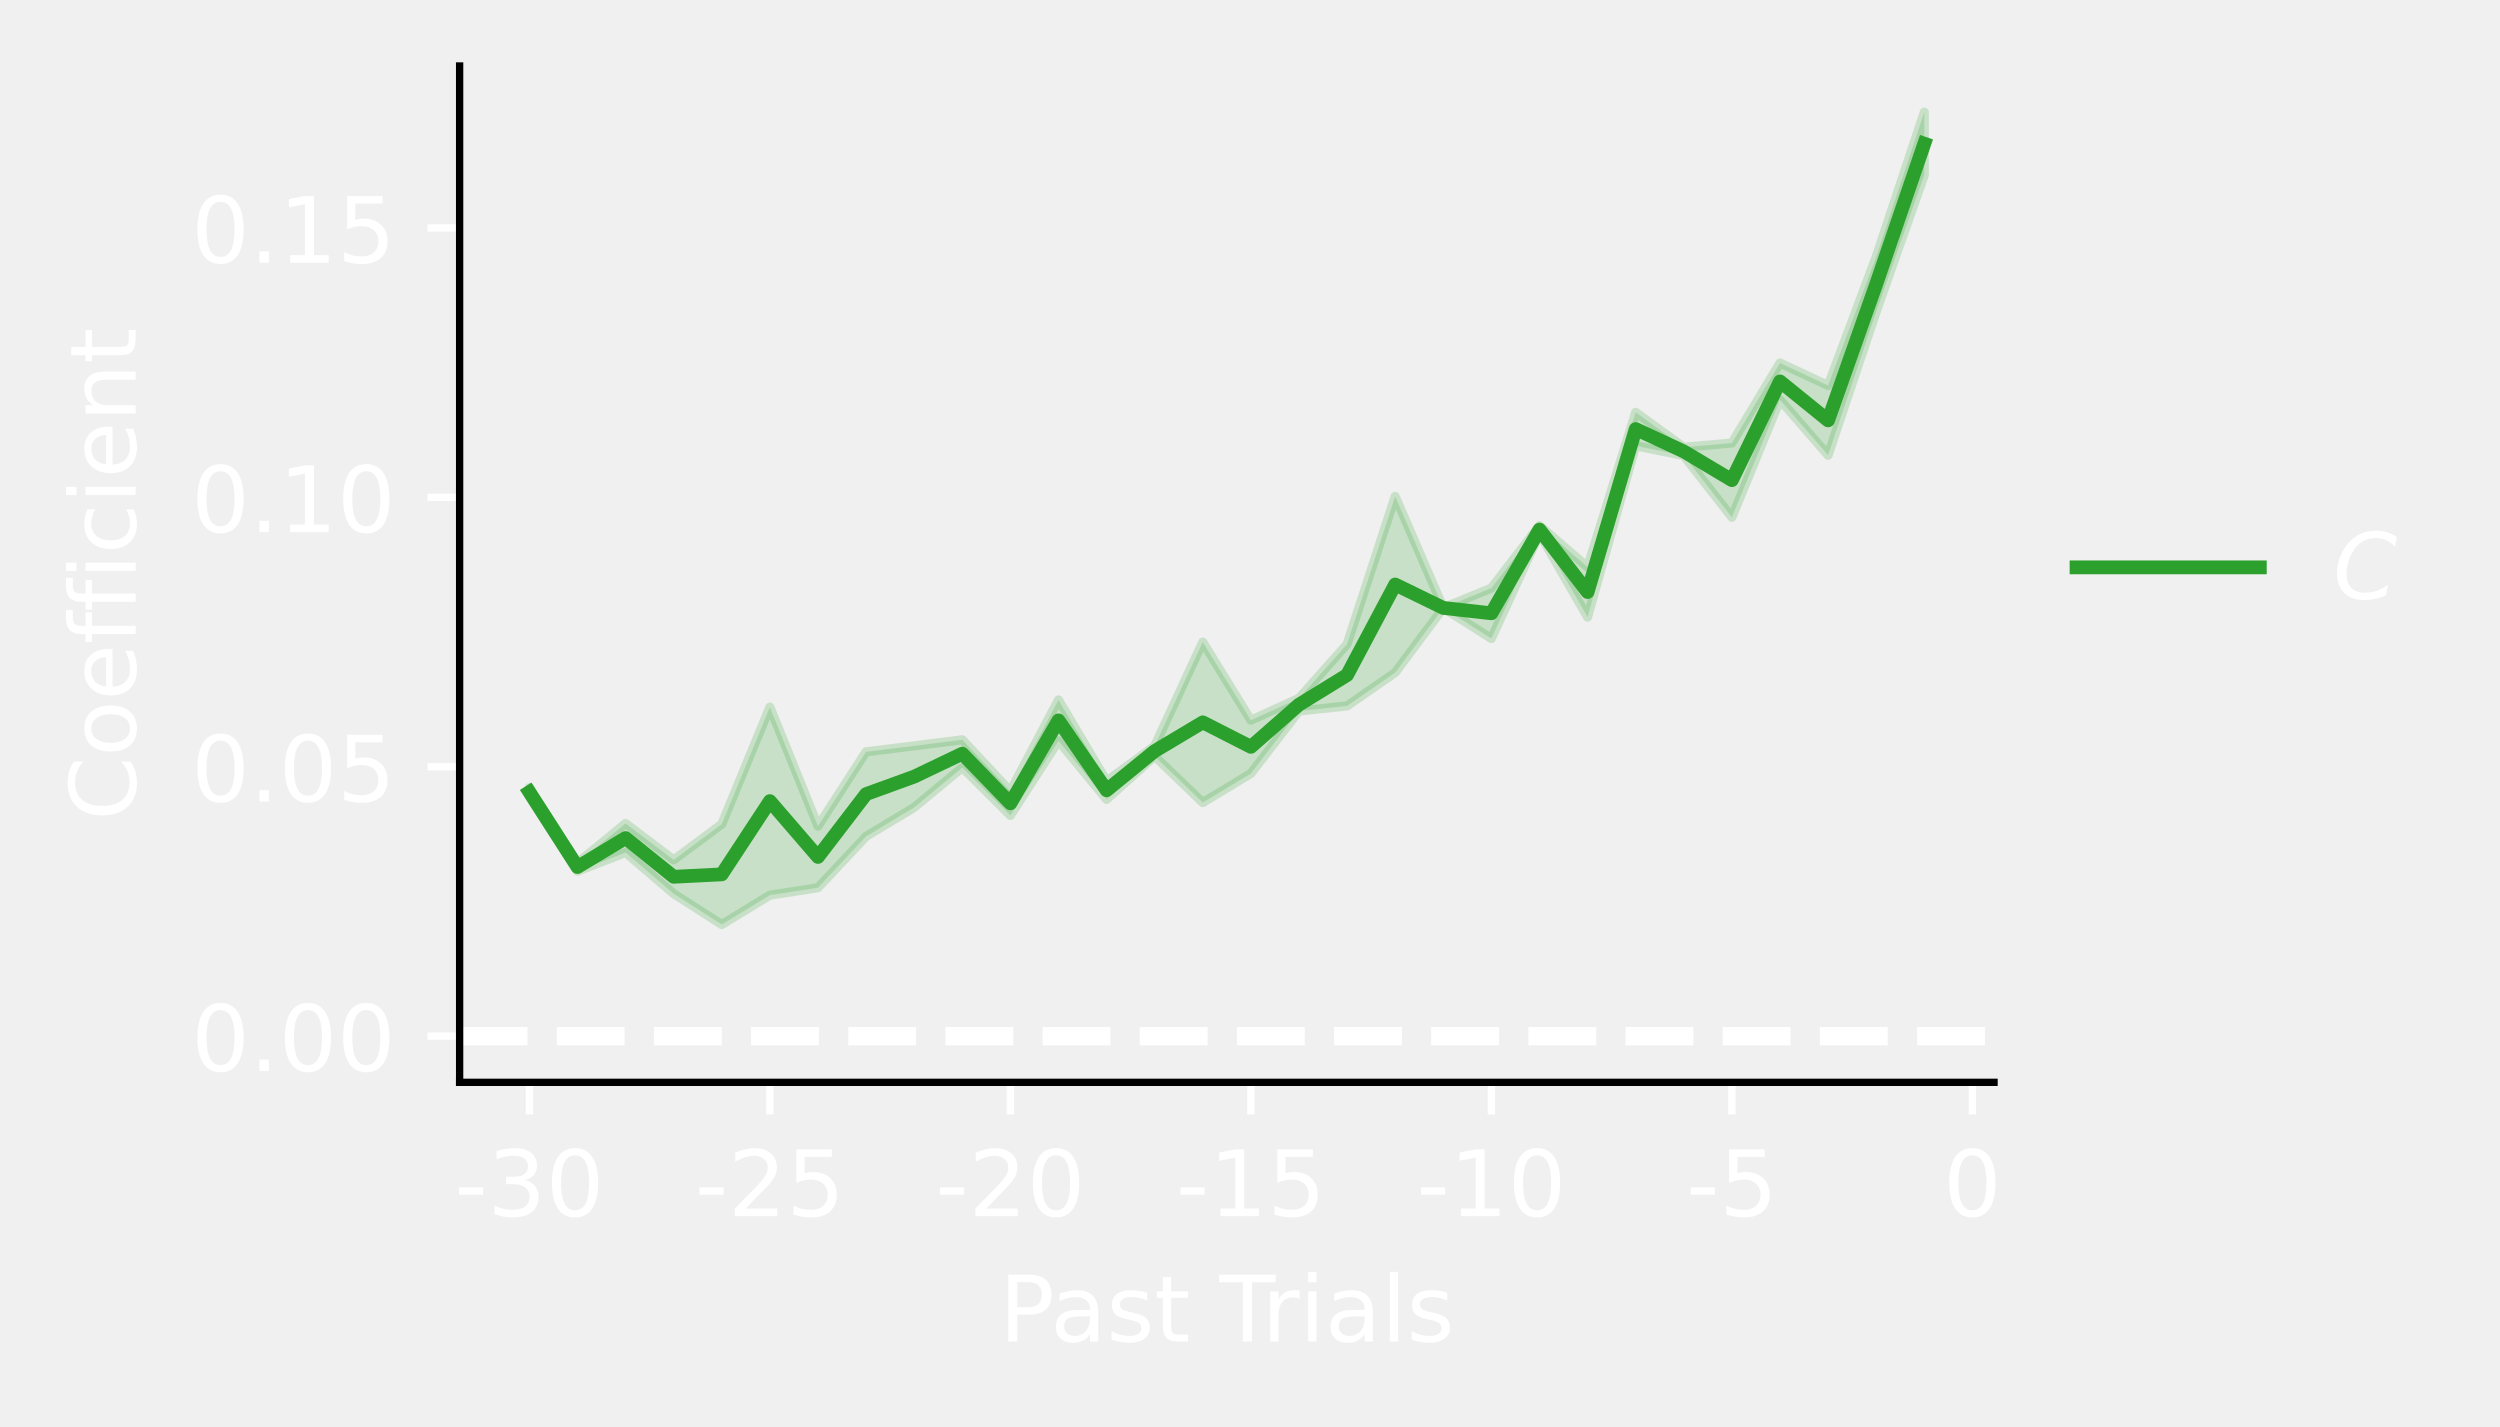
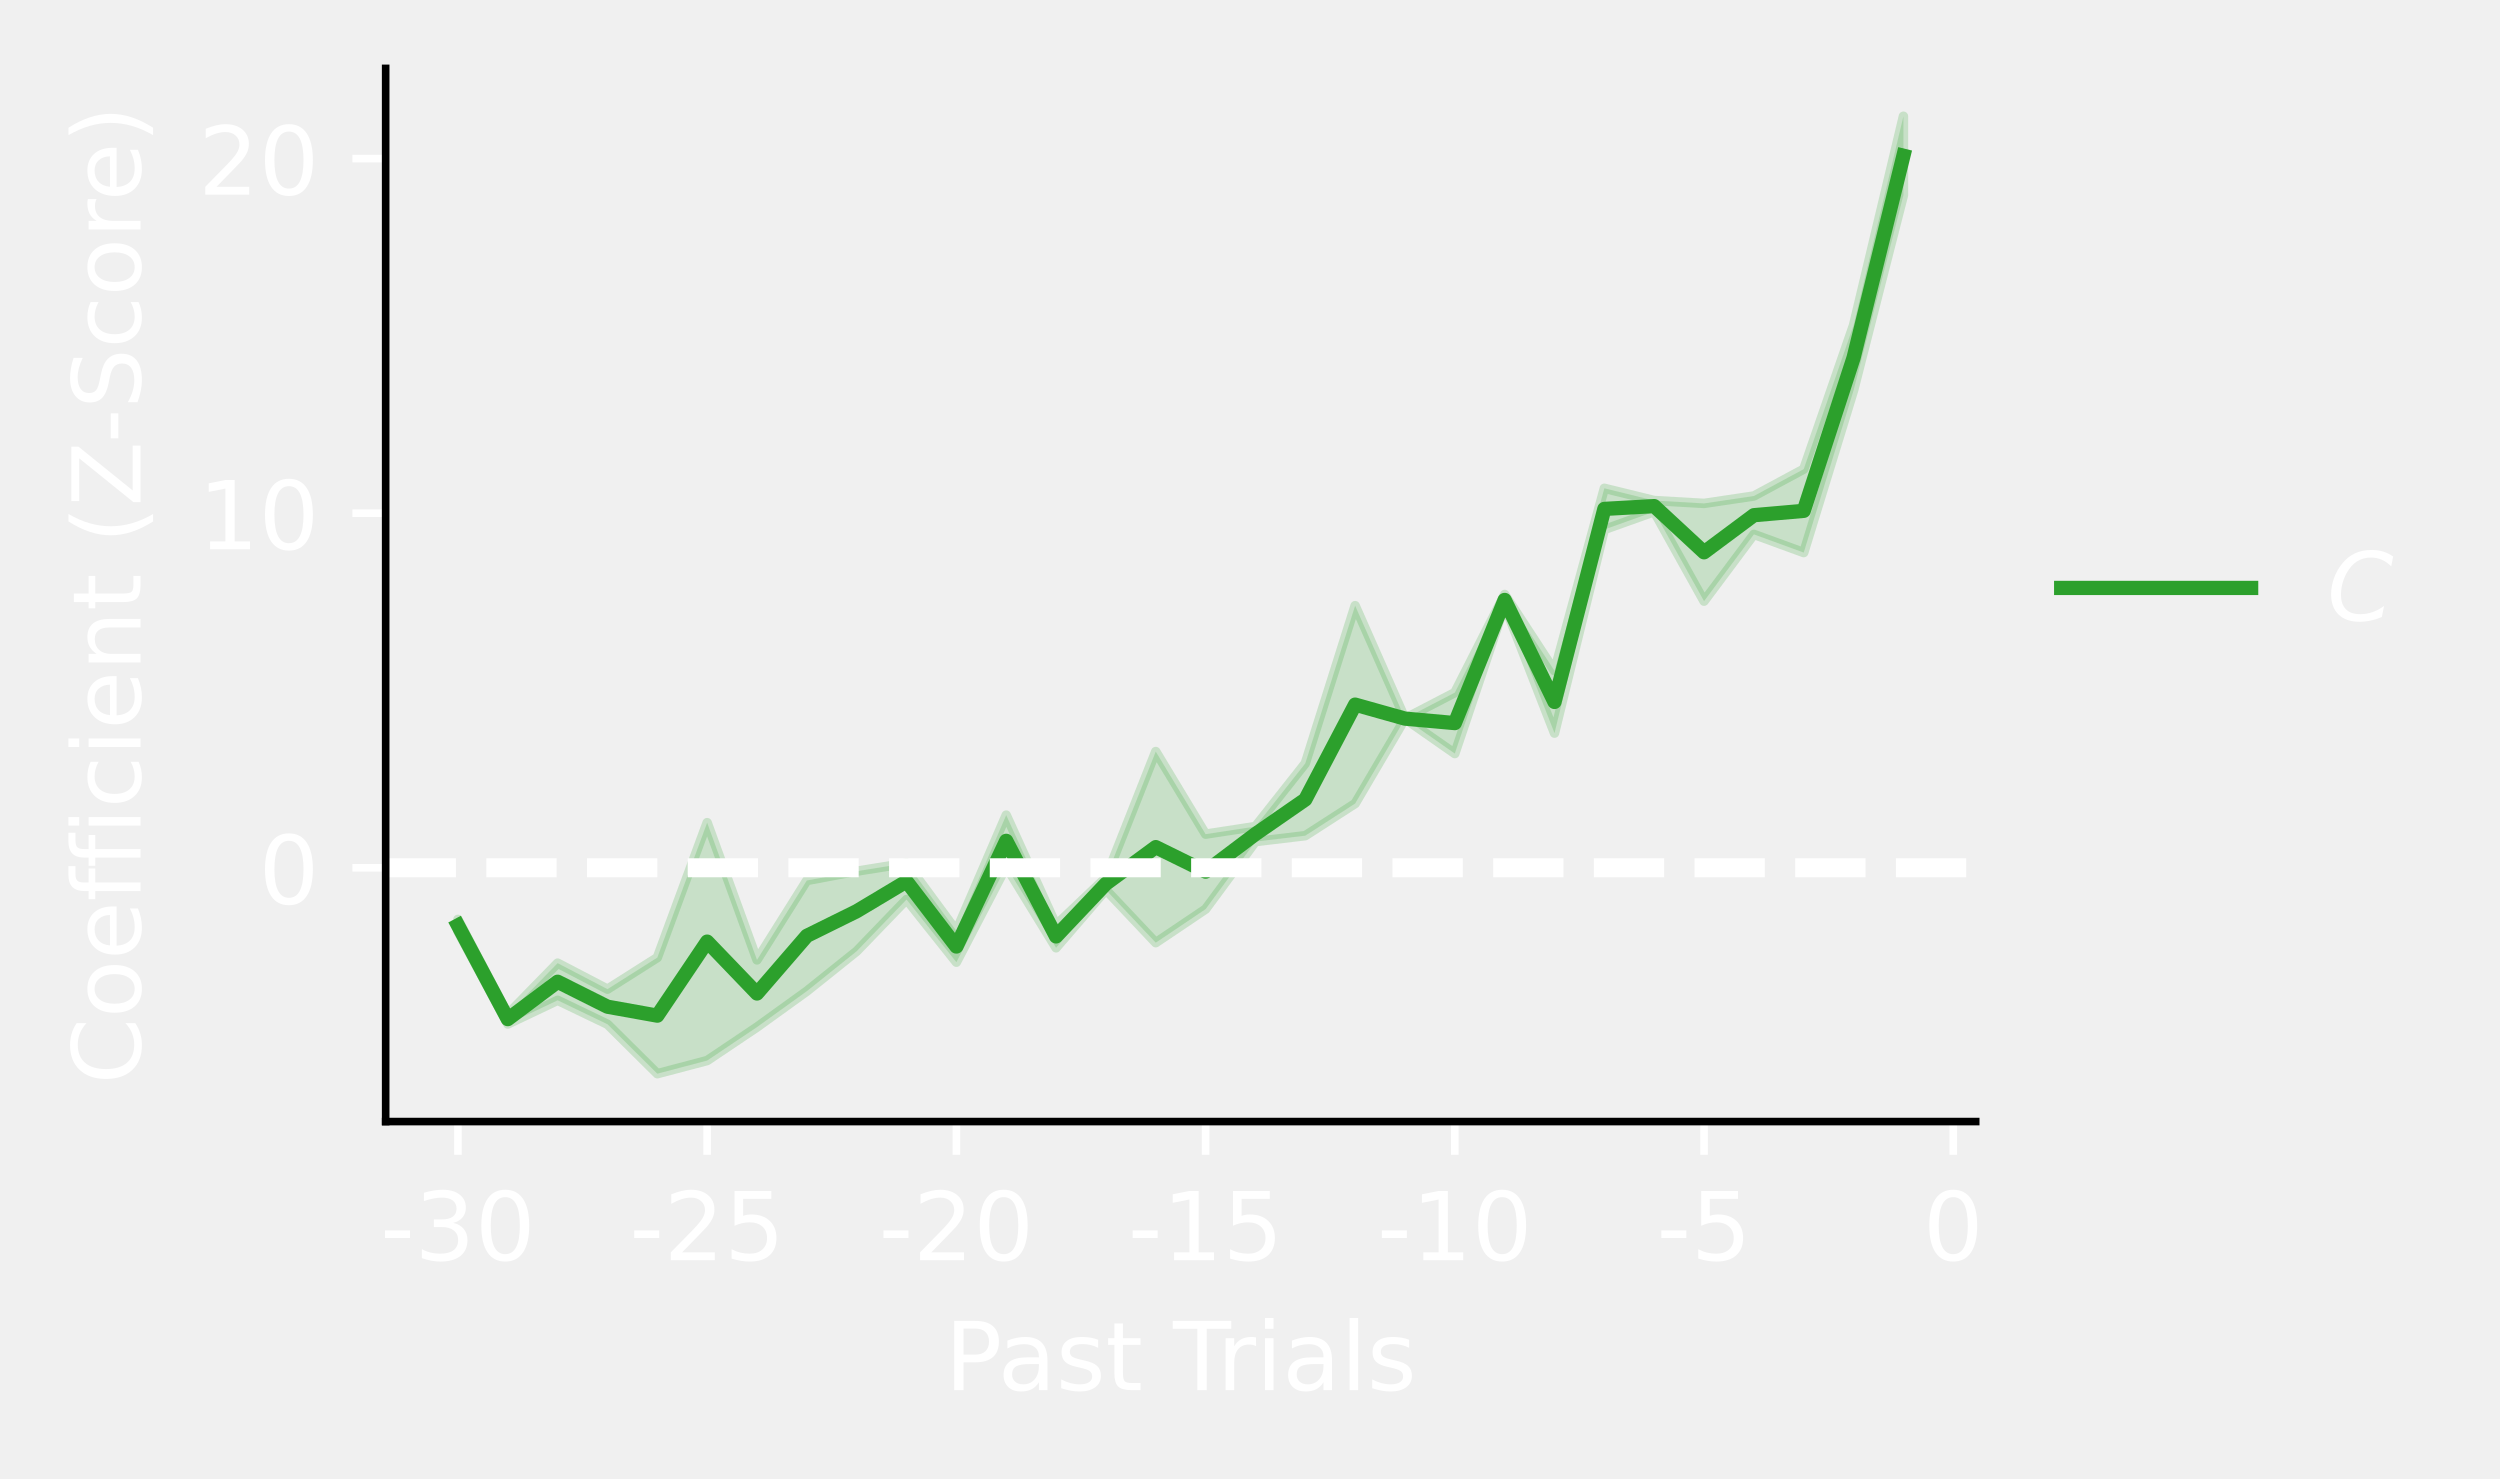
- <svg xmlns="http://www.w3.org/2000/svg" xmlns:xlink="http://www.w3.org/1999/xlink" width="272.744pt" height="155.636pt" viewBox="0 0 272.744 155.636" version="1.1">
+ <svg xmlns="http://www.w3.org/2000/svg" xmlns:xlink="http://www.w3.org/1999/xlink" width="263.203pt" height="155.636pt" viewBox="0 0 263.203 155.636" version="1.1">
  <defs>
    <style type="text/css">*{stroke-linejoin: round; stroke-linecap: butt}</style>
  </defs>
  <g id="figure_1">
    <g id="patch_1">
-       <path d="M 0 155.636  L 272.744 155.636  L 272.744 0  L 0 0  L 0 155.636  z " style="fill: none" />
+       <path d="M -0 155.636  L 263.203 155.636  L 263.203 0  L -0 0  L -0 155.636  z " style="fill: none" />
    </g>
    <g id="axes_1">
      <g id="patch_2">
-         <path d="M 50.144 118.08  L 217.544 118.08  L 217.544 7.2  L 50.144 7.2  L 50.144 118.08  z " style="fill: none" />
+         <path d="M 40.603 118.08  L 208.003 118.08  L 208.003 7.2  L 40.603 7.2  L 40.603 118.08  z " style="fill: none" />
      </g>
      <g id="PolyCollection_1">
        <defs>
-           <path id="m87e8517731" d="M 57.753 -69.713  L 57.753 -68.737  L 63 -60.595  L 68.248 -62.621  L 73.496 -58.135  L 78.743 -54.772  L 83.991 -57.979  L 89.239 -58.787  L 94.486 -64.386  L 99.734 -67.549  L 104.982 -71.899  L 110.229 -66.674  L 115.477 -74.81  L 120.725 -68.427  L 125.972 -73.126  L 131.22 -68.076  L 136.468 -71.253  L 141.715 -78.067  L 146.963 -78.621  L 152.211 -82.258  L 157.458 -89.301  L 162.706 -85.976  L 167.953 -97.416  L 173.201 -88.317  L 178.449 -107.004  L 183.696 -105.926  L 188.944 -99.201  L 194.192 -112.015  L 199.439 -105.972  L 204.687 -121.638  L 209.935 -136.52  L 209.935 -143.396  L 209.935 -143.396  L 204.687 -127.612  L 199.439 -113.577  L 194.192 -116.034  L 188.944 -107.303  L 183.696 -106.844  L 178.449 -110.648  L 173.201 -93.773  L 167.953 -98.301  L 162.706 -91.48  L 157.458 -89.325  L 152.211 -101.481  L 146.963 -85.361  L 141.715 -79.449  L 136.468 -77.062  L 131.22 -85.585  L 125.972 -74.259  L 120.725 -70.416  L 115.477 -79.277  L 110.229 -69.317  L 104.982 -74.928  L 99.734 -74.268  L 94.486 -73.617  L 89.239 -65.507  L 83.991 -78.493  L 78.743 -65.721  L 73.496 -61.828  L 68.248 -65.796  L 63 -61.493  L 57.753 -69.713  z " style="stroke: #2ca02c; stroke-opacity: 0.2" />
+           <path id="m573cd91d86" d="M 48.212 -58.842  L 48.212 -57.579  L 53.46 -47.828  L 58.708 -50.322  L 63.955 -47.802  L 69.203 -42.596  L 74.45 -43.98  L 79.698 -47.503  L 84.946 -51.287  L 90.193 -55.491  L 95.441 -60.933  L 100.689 -54.336  L 105.936 -64.407  L 111.184 -55.852  L 116.432 -61.946  L 121.679 -56.39  L 126.927 -59.922  L 132.175 -67.032  L 137.422 -67.656  L 142.67 -71.039  L 147.918 -79.964  L 153.165 -76.3  L 158.413 -91.899  L 163.66 -78.453  L 168.908 -99.889  L 174.156 -101.768  L 179.403 -92.345  L 184.651 -99.375  L 189.899 -97.46  L 195.146 -114.536  L 200.394 -135.081  L 200.394 -143.396  L 200.394 -143.396  L 195.146 -121.405  L 189.899 -106.246  L 184.651 -103.418  L 179.403 -102.636  L 174.156 -102.939  L 168.908 -104.227  L 163.66 -85.014  L 158.413 -93.047  L 153.165 -82.717  L 147.918 -79.994  L 142.67 -91.87  L 137.422 -75.266  L 132.175 -68.621  L 126.927 -67.816  L 121.679 -76.513  L 116.432 -63.239  L 111.184 -58.246  L 105.936 -69.819  L 100.689 -57.635  L 95.441 -64.756  L 90.193 -63.917  L 84.946 -62.936  L 79.698 -54.578  L 74.45 -69.025  L 69.203 -54.819  L 63.955 -51.496  L 58.708 -54.235  L 53.46 -48.856  L 48.212 -58.842  z " style="stroke: #2ca02c; stroke-opacity: 0.2" />
        </defs>
-         <g clip-path="url(#p0adfa8cf9e)">
-           <use xlink:href="#m87e8517731" x="0" y="155.636" style="fill: #2ca02c; fill-opacity: 0.2; stroke: #2ca02c; stroke-opacity: 0.2" />
+         <g clip-path="url(#pfca5c6d618)">
+           <use xlink:href="#m573cd91d86" x="0" y="155.636" style="fill: #2ca02c; fill-opacity: 0.2; stroke: #2ca02c; stroke-opacity: 0.2" />
        </g>
      </g>
      <g id="matplotlib.axis_1">
        <g id="xtick_1">
          <g id="line2d_1">
            <defs>
-               <path id="m2b42be2c73" d="M 0 0  L 0 3.5  " style="stroke: #ffffff; stroke-width: 0.8" />
-             </defs>
-             <g>
-               <use xlink:href="#m2b42be2c73" x="57.753" y="118.08" style="fill: #ffffff; stroke: #ffffff; stroke-width: 0.8" />
+               <path id="m7a1593d636" d="M 0 0  L 0 3.5  " style="stroke: #ffffff; stroke-width: 0.8" />
+             </defs>
+             <g>
+               <use xlink:href="#m7a1593d636" x="48.212" y="118.08" style="fill: #ffffff; stroke: #ffffff; stroke-width: 0.8" />
            </g>
          </g>
          <g id="text_1">
-             <g style="fill: #ffffff" transform="translate(49.58644 132.6784) scale(0.1 -0.1)">
+             <g style="fill: #ffffff" transform="translate(40.04581 132.6784) scale(0.1 -0.1)">
              <defs>
                <path id="DejaVuSans-2d" d="M 313 2009  L 1997 2009  L 1997 1497  L 313 1497  L 313 2009  z " transform="scale(0.015625)" />
                <path id="DejaVuSans-33" d="M 2597 2516  Q 3050 2419 3304 2112  Q 3559 1806 3559 1356  Q 3559 666 3084 287  Q 2609 -91 1734 -91  Q 1441 -91 1130 -33  Q 819 25 488 141  L 488 750  Q 750 597 1062 519  Q 1375 441 1716 441  Q 2309 441 2620 675  Q 2931 909 2931 1356  Q 2931 1769 2642 2001  Q 2353 2234 1838 2234  L 1294 2234  L 1294 2753  L 1863 2753  Q 2328 2753 2575 2939  Q 2822 3125 2822 3475  Q 2822 3834 2567 4026  Q 2313 4219 1838 4219  Q 1578 4219 1281 4162  Q 984 4106 628 3988  L 628 4550  Q 988 4650 1302 4700  Q 1616 4750 1894 4750  Q 2613 4750 3031 4423  Q 3450 4097 3450 3541  Q 3450 3153 3228 2886  Q 3006 2619 2597 2516  z " transform="scale(0.015625)" />
                <path id="DejaVuSans-30" d="M 2034 4250  Q 1547 4250 1301 3770  Q 1056 3291 1056 2328  Q 1056 1369 1301 889  Q 1547 409 2034 409  Q 2525 409 2770 889  Q 3016 1369 3016 2328  Q 3016 3291 2770 3770  Q 2525 4250 2034 4250  z M 2034 4750  Q 2819 4750 3233 4129  Q 3647 3509 3647 2328  Q 3647 1150 3233 529  Q 2819 -91 2034 -91  Q 1250 -91 836 529  Q 422 1150 422 2328  Q 422 3509 836 4129  Q 1250 4750 2034 4750  z " transform="scale(0.015625)" />
              </defs>
              <use xlink:href="#DejaVuSans-2d" />
              <use xlink:href="#DejaVuSans-33" x="36.084" />
              <use xlink:href="#DejaVuSans-30" x="99.707" />
            </g>
          </g>
        </g>
        <g id="xtick_2">
          <g id="line2d_2">
            <g>
-               <use xlink:href="#m2b42be2c73" x="83.991" y="118.08" style="fill: #ffffff; stroke: #ffffff; stroke-width: 0.8" />
+               <use xlink:href="#m7a1593d636" x="74.45" y="118.08" style="fill: #ffffff; stroke: #ffffff; stroke-width: 0.8" />
            </g>
          </g>
          <g id="text_2">
-             <g style="fill: #ffffff" transform="translate(75.82468 132.6784) scale(0.1 -0.1)">
+             <g style="fill: #ffffff" transform="translate(66.28405 132.6784) scale(0.1 -0.1)">
              <defs>
                <path id="DejaVuSans-32" d="M 1228 531  L 3431 531  L 3431 0  L 469 0  L 469 531  Q 828 903 1448 1529  Q 2069 2156 2228 2338  Q 2531 2678 2651 2914  Q 2772 3150 2772 3378  Q 2772 3750 2511 3984  Q 2250 4219 1831 4219  Q 1534 4219 1204 4116  Q 875 4013 500 3803  L 500 4441  Q 881 4594 1212 4672  Q 1544 4750 1819 4750  Q 2544 4750 2975 4387  Q 3406 4025 3406 3419  Q 3406 3131 3298 2873  Q 3191 2616 2906 2266  Q 2828 2175 2409 1742  Q 1991 1309 1228 531  z " transform="scale(0.015625)" />
                <path id="DejaVuSans-35" d="M 691 4666  L 3169 4666  L 3169 4134  L 1269 4134  L 1269 2991  Q 1406 3038 1543 3061  Q 1681 3084 1819 3084  Q 2600 3084 3056 2656  Q 3513 2228 3513 1497  Q 3513 744 3044 326  Q 2575 -91 1722 -91  Q 1428 -91 1123 -41  Q 819 9 494 109  L 494 744  Q 775 591 1075 516  Q 1375 441 1709 441  Q 2250 441 2565 725  Q 2881 1009 2881 1497  Q 2881 1984 2565 2268  Q 2250 2553 1709 2553  Q 1456 2553 1204 2497  Q 953 2441 691 2322  L 691 4666  z " transform="scale(0.015625)" />
              </defs>
              <use xlink:href="#DejaVuSans-2d" />
              <use xlink:href="#DejaVuSans-32" x="36.084" />
              <use xlink:href="#DejaVuSans-35" x="99.707" />
            </g>
          </g>
        </g>
        <g id="xtick_3">
          <g id="line2d_3">
            <g>
-               <use xlink:href="#m2b42be2c73" x="110.229" y="118.08" style="fill: #ffffff; stroke: #ffffff; stroke-width: 0.8" />
+               <use xlink:href="#m7a1593d636" x="100.689" y="118.08" style="fill: #ffffff; stroke: #ffffff; stroke-width: 0.8" />
            </g>
          </g>
          <g id="text_3">
-             <g style="fill: #ffffff" transform="translate(102.0629 132.6784) scale(0.1 -0.1)">
+             <g style="fill: #ffffff" transform="translate(92.5223 132.6784) scale(0.1 -0.1)">
              <use xlink:href="#DejaVuSans-2d" />
              <use xlink:href="#DejaVuSans-32" x="36.084" />
              <use xlink:href="#DejaVuSans-30" x="99.707" />
            </g>
          </g>
        </g>
        <g id="xtick_4">
          <g id="line2d_4">
            <g>
-               <use xlink:href="#m2b42be2c73" x="136.468" y="118.08" style="fill: #ffffff; stroke: #ffffff; stroke-width: 0.8" />
+               <use xlink:href="#m7a1593d636" x="126.927" y="118.08" style="fill: #ffffff; stroke: #ffffff; stroke-width: 0.8" />
            </g>
          </g>
          <g id="text_4">
-             <g style="fill: #ffffff" transform="translate(128.3012 132.6784) scale(0.1 -0.1)">
+             <g style="fill: #ffffff" transform="translate(118.7605 132.6784) scale(0.1 -0.1)">
              <defs>
                <path id="DejaVuSans-31" d="M 794 531  L 1825 531  L 1825 4091  L 703 3866  L 703 4441  L 1819 4666  L 2450 4666  L 2450 531  L 3481 531  L 3481 0  L 794 0  L 794 531  z " transform="scale(0.015625)" />
              </defs>
              <use xlink:href="#DejaVuSans-2d" />
              <use xlink:href="#DejaVuSans-31" x="36.084" />
              <use xlink:href="#DejaVuSans-35" x="99.707" />
            </g>
          </g>
        </g>
        <g id="xtick_5">
          <g id="line2d_5">
            <g>
-               <use xlink:href="#m2b42be2c73" x="162.706" y="118.08" style="fill: #ffffff; stroke: #ffffff; stroke-width: 0.8" />
+               <use xlink:href="#m7a1593d636" x="153.165" y="118.08" style="fill: #ffffff; stroke: #ffffff; stroke-width: 0.8" />
            </g>
          </g>
          <g id="text_5">
-             <g style="fill: #ffffff" transform="translate(154.5394 132.6784) scale(0.1 -0.1)">
+             <g style="fill: #ffffff" transform="translate(144.9988 132.6784) scale(0.1 -0.1)">
              <use xlink:href="#DejaVuSans-2d" />
              <use xlink:href="#DejaVuSans-31" x="36.084" />
              <use xlink:href="#DejaVuSans-30" x="99.707" />
            </g>
          </g>
        </g>
        <g id="xtick_6">
          <g id="line2d_6">
            <g>
-               <use xlink:href="#m2b42be2c73" x="188.944" y="118.08" style="fill: #ffffff; stroke: #ffffff; stroke-width: 0.8" />
+               <use xlink:href="#m7a1593d636" x="179.403" y="118.08" style="fill: #ffffff; stroke: #ffffff; stroke-width: 0.8" />
            </g>
          </g>
          <g id="text_6">
-             <g style="fill: #ffffff" transform="translate(183.9589 132.6784) scale(0.1 -0.1)">
+             <g style="fill: #ffffff" transform="translate(174.4183 132.6784) scale(0.1 -0.1)">
              <use xlink:href="#DejaVuSans-2d" />
              <use xlink:href="#DejaVuSans-35" x="36.084" />
            </g>
          </g>
        </g>
        <g id="xtick_7">
          <g id="line2d_7">
            <g>
-               <use xlink:href="#m2b42be2c73" x="215.182" y="118.08" style="fill: #ffffff; stroke: #ffffff; stroke-width: 0.8" />
+               <use xlink:href="#m7a1593d636" x="205.642" y="118.08" style="fill: #ffffff; stroke: #ffffff; stroke-width: 0.8" />
            </g>
          </g>
          <g id="text_7">
-             <g style="fill: #ffffff" transform="translate(212.0011 132.6784) scale(0.1 -0.1)">
+             <g style="fill: #ffffff" transform="translate(202.4604 132.6784) scale(0.1 -0.1)">
              <use xlink:href="#DejaVuSans-30" />
            </g>
          </g>
        </g>
        <g id="text_8">
-           <g style="fill: #ffffff" transform="translate(109.0172 146.3566) scale(0.1 -0.1)">
+           <g style="fill: #ffffff" transform="translate(99.47656 146.3566) scale(0.1 -0.1)">
            <defs>
              <path id="DejaVuSans-50" d="M 1259 4147  L 1259 2394  L 2053 2394  Q 2494 2394 2734 2622  Q 2975 2850 2975 3272  Q 2975 3691 2734 3919  Q 2494 4147 2053 4147  L 1259 4147  z M 628 4666  L 2053 4666  Q 2838 4666 3239 4311  Q 3641 3956 3641 3272  Q 3641 2581 3239 2228  Q 2838 1875 2053 1875  L 1259 1875  L 1259 0  L 628 0  L 628 4666  z " transform="scale(0.015625)" />
              <path id="DejaVuSans-61" d="M 2194 1759  Q 1497 1759 1228 1600  Q 959 1441 959 1056  Q 959 750 1161 570  Q 1363 391 1709 391  Q 2188 391 2477 730  Q 2766 1069 2766 1631  L 2766 1759  L 2194 1759  z M 3341 1997  L 3341 0  L 2766 0  L 2766 531  Q 2569 213 2275 61  Q 1981 -91 1556 -91  Q 1019 -91 701 211  Q 384 513 384 1019  Q 384 1609 779 1909  Q 1175 2209 1959 2209  L 2766 2209  L 2766 2266  Q 2766 2663 2505 2880  Q 2244 3097 1772 3097  Q 1472 3097 1187 3025  Q 903 2953 641 2809  L 641 3341  Q 956 3463 1253 3523  Q 1550 3584 1831 3584  Q 2591 3584 2966 3190  Q 3341 2797 3341 1997  z " transform="scale(0.015625)" />
              <path id="DejaVuSans-73" d="M 2834 3397  L 2834 2853  Q 2591 2978 2328 3040  Q 2066 3103 1784 3103  Q 1356 3103 1142 2972  Q 928 2841 928 2578  Q 928 2378 1081 2264  Q 1234 2150 1697 2047  L 1894 2003  Q 2506 1872 2764 1633  Q 3022 1394 3022 966  Q 3022 478 2636 193  Q 2250 -91 1575 -91  Q 1294 -91 989 -36  Q 684 19 347 128  L 347 722  Q 666 556 975 473  Q 1284 391 1588 391  Q 1994 391 2212 530  Q 2431 669 2431 922  Q 2431 1156 2273 1281  Q 2116 1406 1581 1522  L 1381 1569  Q 847 1681 609 1914  Q 372 2147 372 2553  Q 372 3047 722 3315  Q 1072 3584 1716 3584  Q 2034 3584 2315 3537  Q 2597 3491 2834 3397  z " transform="scale(0.015625)" />
              <path id="DejaVuSans-74" d="M 1172 4494  L 1172 3500  L 2356 3500  L 2356 3053  L 1172 3053  L 1172 1153  Q 1172 725 1289 603  Q 1406 481 1766 481  L 2356 481  L 2356 0  L 1766 0  Q 1100 0 847 248  Q 594 497 594 1153  L 594 3053  L 172 3053  L 172 3500  L 594 3500  L 594 4494  L 1172 4494  z " transform="scale(0.015625)" />
              <path id="DejaVuSans-20" transform="scale(0.015625)" />
              <path id="DejaVuSans-54" d="M -19 4666  L 3928 4666  L 3928 4134  L 2272 4134  L 2272 0  L 1638 0  L 1638 4134  L -19 4134  L -19 4666  z " transform="scale(0.015625)" />
              <path id="DejaVuSans-72" d="M 2631 2963  Q 2534 3019 2420 3045  Q 2306 3072 2169 3072  Q 1681 3072 1420 2755  Q 1159 2438 1159 1844  L 1159 0  L 581 0  L 581 3500  L 1159 3500  L 1159 2956  Q 1341 3275 1631 3429  Q 1922 3584 2338 3584  Q 2397 3584 2469 3576  Q 2541 3569 2628 3553  L 2631 2963  z " transform="scale(0.015625)" />
              <path id="DejaVuSans-69" d="M 603 3500  L 1178 3500  L 1178 0  L 603 0  L 603 3500  z M 603 4863  L 1178 4863  L 1178 4134  L 603 4134  L 603 4863  z " transform="scale(0.015625)" />
              <path id="DejaVuSans-6c" d="M 603 4863  L 1178 4863  L 1178 0  L 603 0  L 603 4863  z " transform="scale(0.015625)" />
            </defs>
            <use xlink:href="#DejaVuSans-50" />
            <use xlink:href="#DejaVuSans-61" x="55.803" />
            <use xlink:href="#DejaVuSans-73" x="117.082" />
            <use xlink:href="#DejaVuSans-74" x="169.182" />
            <use xlink:href="#DejaVuSans-20" x="208.391" />
            <use xlink:href="#DejaVuSans-54" x="240.178" />
            <use xlink:href="#DejaVuSans-72" x="286.512" />
            <use xlink:href="#DejaVuSans-69" x="327.625" />
            <use xlink:href="#DejaVuSans-61" x="355.408" />
            <use xlink:href="#DejaVuSans-6c" x="416.688" />
            <use xlink:href="#DejaVuSans-73" x="444.471" />
          </g>
        </g>
      </g>
      <g id="matplotlib.axis_2">
        <g id="ytick_1">
          <g id="line2d_8">
            <defs>
-               <path id="m9ab91923b9" d="M 0 0  L -3.5 0  " style="stroke: #ffffff; stroke-width: 0.8" />
-             </defs>
-             <g>
-               <use xlink:href="#m9ab91923b9" x="50.144" y="113.04" style="fill: #ffffff; stroke: #ffffff; stroke-width: 0.8" />
+               <path id="m5e5db79f6b" d="M 0 0  L -3.5 0  " style="stroke: #ffffff; stroke-width: 0.8" />
+             </defs>
+             <g>
+               <use xlink:href="#m5e5db79f6b" x="40.603" y="91.362" style="fill: #ffffff; stroke: #ffffff; stroke-width: 0.8" />
            </g>
          </g>
          <g id="text_9">
-             <g style="fill: #ffffff" transform="translate(20.87813 116.8392) scale(0.1 -0.1)">
-               <defs>
-                 <path id="DejaVuSans-2e" d="M 684 794  L 1344 794  L 1344 0  L 684 0  L 684 794  z " transform="scale(0.015625)" />
-               </defs>
+             <g style="fill: #ffffff" transform="translate(27.24063 95.16107) scale(0.1 -0.1)">
              <use xlink:href="#DejaVuSans-30" />
-               <use xlink:href="#DejaVuSans-2e" x="63.623" />
-               <use xlink:href="#DejaVuSans-30" x="95.41" />
-               <use xlink:href="#DejaVuSans-30" x="159.033" />
            </g>
          </g>
        </g>
        <g id="ytick_2">
          <g id="line2d_9">
            <g>
-               <use xlink:href="#m9ab91923b9" x="50.144" y="83.648" style="fill: #ffffff; stroke: #ffffff; stroke-width: 0.8" />
+               <use xlink:href="#m5e5db79f6b" x="40.603" y="54.029" style="fill: #ffffff; stroke: #ffffff; stroke-width: 0.8" />
            </g>
          </g>
          <g id="text_10">
-             <g style="fill: #ffffff" transform="translate(20.87813 87.4477) scale(0.1 -0.1)">
-               <use xlink:href="#DejaVuSans-30" />
-               <use xlink:href="#DejaVuSans-2e" x="63.623" />
-               <use xlink:href="#DejaVuSans-30" x="95.41" />
-               <use xlink:href="#DejaVuSans-35" x="159.033" />
+             <g style="fill: #ffffff" transform="translate(20.87813 57.82772) scale(0.1 -0.1)">
+               <use xlink:href="#DejaVuSans-31" />
+               <use xlink:href="#DejaVuSans-30" x="63.623" />
            </g>
          </g>
        </g>
        <g id="ytick_3">
          <g id="line2d_10">
            <g>
-               <use xlink:href="#m9ab91923b9" x="50.144" y="54.257" style="fill: #ffffff; stroke: #ffffff; stroke-width: 0.8" />
+               <use xlink:href="#m5e5db79f6b" x="40.603" y="16.695" style="fill: #ffffff; stroke: #ffffff; stroke-width: 0.8" />
            </g>
          </g>
          <g id="text_11">
-             <g style="fill: #ffffff" transform="translate(20.87813 58.05618) scale(0.1 -0.1)">
-               <use xlink:href="#DejaVuSans-30" />
-               <use xlink:href="#DejaVuSans-2e" x="63.623" />
-               <use xlink:href="#DejaVuSans-31" x="95.41" />
-               <use xlink:href="#DejaVuSans-30" x="159.033" />
-             </g>
-           </g>
-         </g>
-         <g id="ytick_4">
-           <g id="line2d_11">
-             <g>
-               <use xlink:href="#m9ab91923b9" x="50.144" y="24.865" style="fill: #ffffff; stroke: #ffffff; stroke-width: 0.8" />
-             </g>
-           </g>
-           <g id="text_12">
-             <g style="fill: #ffffff" transform="translate(20.87813 28.66466) scale(0.1 -0.1)">
-               <use xlink:href="#DejaVuSans-30" />
-               <use xlink:href="#DejaVuSans-2e" x="63.623" />
-               <use xlink:href="#DejaVuSans-31" x="95.41" />
-               <use xlink:href="#DejaVuSans-35" x="159.033" />
-             </g>
-           </g>
-         </g>
-         <g id="text_13">
-           <g style="fill: #ffffff" transform="translate(14.79844 89.52047) rotate(-90) scale(0.1 -0.1)">
+             <g style="fill: #ffffff" transform="translate(20.87813 20.49437) scale(0.1 -0.1)">
+               <use xlink:href="#DejaVuSans-32" />
+               <use xlink:href="#DejaVuSans-30" x="63.623" />
+             </g>
+           </g>
+         </g>
+         <g id="text_12">
+           <g style="fill: #ffffff" transform="translate(14.79844 114.1548) rotate(-90) scale(0.1 -0.1)">
            <defs>
              <path id="DejaVuSans-43" d="M 4122 4306  L 4122 3641  Q 3803 3938 3442 4084  Q 3081 4231 2675 4231  Q 1875 4231 1450 3742  Q 1025 3253 1025 2328  Q 1025 1406 1450 917  Q 1875 428 2675 428  Q 3081 428 3442 575  Q 3803 722 4122 1019  L 4122 359  Q 3791 134 3420 21  Q 3050 -91 2638 -91  Q 1578 -91 968 557  Q 359 1206 359 2328  Q 359 3453 968 4101  Q 1578 4750 2638 4750  Q 3056 4750 3426 4639  Q 3797 4528 4122 4306  z " transform="scale(0.015625)" />
              <path id="DejaVuSans-6f" d="M 1959 3097  Q 1497 3097 1228 2736  Q 959 2375 959 1747  Q 959 1119 1226 758  Q 1494 397 1959 397  Q 2419 397 2687 759  Q 2956 1122 2956 1747  Q 2956 2369 2687 2733  Q 2419 3097 1959 3097  z M 1959 3584  Q 2709 3584 3137 3096  Q 3566 2609 3566 1747  Q 3566 888 3137 398  Q 2709 -91 1959 -91  Q 1206 -91 779 398  Q 353 888 353 1747  Q 353 2609 779 3096  Q 1206 3584 1959 3584  z " transform="scale(0.015625)" />
              <path id="DejaVuSans-65" d="M 3597 1894  L 3597 1613  L 953 1613  Q 991 1019 1311 708  Q 1631 397 2203 397  Q 2534 397 2845 478  Q 3156 559 3463 722  L 3463 178  Q 3153 47 2828 -22  Q 2503 -91 2169 -91  Q 1331 -91 842 396  Q 353 884 353 1716  Q 353 2575 817 3079  Q 1281 3584 2069 3584  Q 2775 3584 3186 3129  Q 3597 2675 3597 1894  z M 3022 2063  Q 3016 2534 2758 2815  Q 2500 3097 2075 3097  Q 1594 3097 1305 2825  Q 1016 2553 972 2059  L 3022 2063  z " transform="scale(0.015625)" />
              <path id="DejaVuSans-66" d="M 2375 4863  L 2375 4384  L 1825 4384  Q 1516 4384 1395 4259  Q 1275 4134 1275 3809  L 1275 3500  L 2222 3500  L 2222 3053  L 1275 3053  L 1275 0  L 697 0  L 697 3053  L 147 3053  L 147 3500  L 697 3500  L 697 3744  Q 697 4328 969 4595  Q 1241 4863 1831 4863  L 2375 4863  z " transform="scale(0.015625)" />
              <path id="DejaVuSans-63" d="M 3122 3366  L 3122 2828  Q 2878 2963 2633 3030  Q 2388 3097 2138 3097  Q 1578 3097 1268 2742  Q 959 2388 959 1747  Q 959 1106 1268 751  Q 1578 397 2138 397  Q 2388 397 2633 464  Q 2878 531 3122 666  L 3122 134  Q 2881 22 2623 -34  Q 2366 -91 2075 -91  Q 1284 -91 818 406  Q 353 903 353 1747  Q 353 2603 823 3093  Q 1294 3584 2113 3584  Q 2378 3584 2631 3529  Q 2884 3475 3122 3366  z " transform="scale(0.015625)" />
              <path id="DejaVuSans-6e" d="M 3513 2113  L 3513 0  L 2938 0  L 2938 2094  Q 2938 2591 2744 2837  Q 2550 3084 2163 3084  Q 1697 3084 1428 2787  Q 1159 2491 1159 1978  L 1159 0  L 581 0  L 581 3500  L 1159 3500  L 1159 2956  Q 1366 3272 1645 3428  Q 1925 3584 2291 3584  Q 2894 3584 3203 3211  Q 3513 2838 3513 2113  z " transform="scale(0.015625)" />
+               <path id="DejaVuSans-28" d="M 1984 4856  Q 1566 4138 1362 3434  Q 1159 2731 1159 2009  Q 1159 1288 1364 580  Q 1569 -128 1984 -844  L 1484 -844  Q 1016 -109 783 600  Q 550 1309 550 2009  Q 550 2706 781 3412  Q 1013 4119 1484 4856  L 1984 4856  z " transform="scale(0.015625)" />
+               <path id="DejaVuSans-5a" d="M 359 4666  L 4025 4666  L 4025 4184  L 1075 531  L 4097 531  L 4097 0  L 288 0  L 288 481  L 3238 4134  L 359 4134  L 359 4666  z " transform="scale(0.015625)" />
+               <path id="DejaVuSans-53" d="M 3425 4513  L 3425 3897  Q 3066 4069 2747 4153  Q 2428 4238 2131 4238  Q 1616 4238 1336 4038  Q 1056 3838 1056 3469  Q 1056 3159 1242 3001  Q 1428 2844 1947 2747  L 2328 2669  Q 3034 2534 3370 2195  Q 3706 1856 3706 1288  Q 3706 609 3251 259  Q 2797 -91 1919 -91  Q 1588 -91 1214 -16  Q 841 59 441 206  L 441 856  Q 825 641 1194 531  Q 1563 422 1919 422  Q 2459 422 2753 634  Q 3047 847 3047 1241  Q 3047 1584 2836 1778  Q 2625 1972 2144 2069  L 1759 2144  Q 1053 2284 737 2584  Q 422 2884 422 3419  Q 422 4038 858 4394  Q 1294 4750 2059 4750  Q 2388 4750 2728 4690  Q 3069 4631 3425 4513  z " transform="scale(0.015625)" />
+               <path id="DejaVuSans-29" d="M 513 4856  L 1013 4856  Q 1481 4119 1714 3412  Q 1947 2706 1947 2009  Q 1947 1309 1714 600  Q 1481 -109 1013 -844  L 513 -844  Q 928 -128 1133 580  Q 1338 1288 1338 2009  Q 1338 2731 1133 3434  Q 928 4138 513 4856  z " transform="scale(0.015625)" />
            </defs>
            <use xlink:href="#DejaVuSans-43" />
            <use xlink:href="#DejaVuSans-6f" x="69.824" />
            <use xlink:href="#DejaVuSans-65" x="131.006" />
            <use xlink:href="#DejaVuSans-66" x="192.529" />
            <use xlink:href="#DejaVuSans-66" x="227.734" />
            <use xlink:href="#DejaVuSans-69" x="262.939" />
            <use xlink:href="#DejaVuSans-63" x="290.723" />
            <use xlink:href="#DejaVuSans-69" x="345.703" />
            <use xlink:href="#DejaVuSans-65" x="373.486" />
            <use xlink:href="#DejaVuSans-6e" x="435.01" />
            <use xlink:href="#DejaVuSans-74" x="498.389" />
-           </g>
-         </g>
+             <use xlink:href="#DejaVuSans-20" x="537.598" />
+             <use xlink:href="#DejaVuSans-28" x="569.385" />
+             <use xlink:href="#DejaVuSans-5a" x="608.398" />
+             <use xlink:href="#DejaVuSans-2d" x="675.154" />
+             <use xlink:href="#DejaVuSans-53" x="711.238" />
+             <use xlink:href="#DejaVuSans-63" x="774.715" />
+             <use xlink:href="#DejaVuSans-6f" x="829.695" />
+             <use xlink:href="#DejaVuSans-72" x="890.877" />
+             <use xlink:href="#DejaVuSans-65" x="929.74" />
+             <use xlink:href="#DejaVuSans-29" x="991.264" />
+           </g>
+         </g>
+       </g>
+       <g id="line2d_11">
+         <path d="M 48.212 97.426  L 53.46 107.294  L 58.708 103.358  L 63.955 105.987  L 69.203 106.929  L 74.45 99.134  L 79.698 104.596  L 84.946 98.525  L 90.193 95.932  L 95.441 92.792  L 100.689 99.651  L 105.936 88.523  L 111.184 98.587  L 116.432 93.044  L 121.679 89.185  L 126.927 91.767  L 132.175 87.81  L 137.422 84.175  L 142.67 74.182  L 147.918 75.657  L 153.165 76.128  L 158.413 63.163  L 163.66 73.903  L 168.908 53.578  L 174.156 53.283  L 179.403 58.146  L 184.651 54.24  L 189.899 53.783  L 195.146 37.666  L 200.394 16.398  " clip-path="url(#pfca5c6d618)" style="fill: none; stroke: #2ca02c; stroke-width: 1.5; stroke-linecap: square" />
      </g>
      <g id="line2d_12">
-         <path d="M 57.753 86.411  L 63 94.592  L 68.248 91.428  L 73.496 95.655  L 78.743 95.39  L 83.991 87.4  L 89.239 93.489  L 94.486 86.635  L 99.734 84.728  L 104.982 82.223  L 110.229 87.641  L 115.477 78.593  L 120.725 86.215  L 125.972 81.943  L 131.22 78.806  L 136.468 81.479  L 141.715 76.878  L 146.963 73.645  L 152.211 63.767  L 157.458 66.323  L 162.706 66.909  L 167.953 57.778  L 173.201 64.591  L 178.449 46.81  L 183.696 49.252  L 188.944 52.384  L 194.192 41.612  L 199.439 45.862  L 204.687 31.011  L 209.935 15.678  " clip-path="url(#p0adfa8cf9e)" style="fill: none; stroke: #2ca02c; stroke-width: 1.5; stroke-linecap: square" />
-       </g>
-       <g id="line2d_13">
-         <path d="M 50.144 113.04  L 217.544 113.04  " clip-path="url(#p0adfa8cf9e)" style="fill: none; stroke-dasharray: 7.4,3.2; stroke-dashoffset: 0; stroke: #ffffff; stroke-width: 2" />
+         <path d="M 40.603 91.362  L 208.003 91.362  " clip-path="url(#pfca5c6d618)" style="fill: none; stroke-dasharray: 7.4,3.2; stroke-dashoffset: 0; stroke: #ffffff; stroke-width: 2" />
      </g>
      <g id="patch_3">
-         <path d="M 50.144 118.08  L 50.144 7.2  " style="fill: none; stroke: #000000; stroke-width: 0.8; stroke-linejoin: miter; stroke-linecap: square" />
+         <path d="M 40.603 118.08  L 40.603 7.2  " style="fill: none; stroke: #000000; stroke-width: 0.8; stroke-linejoin: miter; stroke-linecap: square" />
      </g>
      <g id="patch_4">
-         <path d="M 50.144 118.08  L 217.544 118.08  " style="fill: none; stroke: #000000; stroke-width: 0.8; stroke-linejoin: miter; stroke-linecap: square" />
+         <path d="M 40.603 118.08  L 208.003 118.08  " style="fill: none; stroke: #000000; stroke-width: 0.8; stroke-linejoin: miter; stroke-linecap: square" />
      </g>
      <g id="legend_1">
-         <g id="line2d_14">
-           <path d="M 226.544 61.899  L 236.544 61.899  L 246.544 61.899  " style="fill: none; stroke: #2ca02c; stroke-width: 1.5; stroke-linecap: square" />
-         </g>
-         <g id="text_14">
-           <g style="fill: #ffffff" transform="translate(254.5437 65.39938) scale(0.1 -0.1)">
+         <g id="line2d_13">
+           <path d="M 217.003 61.899  L 227.003 61.899  L 237.003 61.899  " style="fill: none; stroke: #2ca02c; stroke-width: 1.5; stroke-linecap: square" />
+         </g>
+         <g id="text_13">
+           <g style="fill: #ffffff" transform="translate(245.0031 65.39938) scale(0.1 -0.1)">
            <defs>
              <path id="DejaVuSans-Oblique-43" d="M 4447 4306  L 4319 3641  Q 4019 3944 3683 4091  Q 3347 4238 2956 4238  Q 2422 4238 2017 3981  Q 1613 3725 1319 3200  Q 1131 2863 1032 2486  Q 934 2109 934 1728  Q 934 1091 1264 756  Q 1594 422 2222 422  Q 2656 422 3056 561  Q 3456 700 3834 978  L 3688 231  Q 3316 72 2936 -9  Q 2556 -91 2175 -91  Q 1278 -91 773 396  Q 269 884 269 1753  Q 269 2309 461 2846  Q 653 3384 1013 3828  Q 1394 4300 1883 4525  Q 2372 4750 3022 4750  Q 3422 4750 3780 4639  Q 4138 4528 4447 4306  z " transform="scale(0.015625)" />
            </defs>
            <use xlink:href="#DejaVuSans-Oblique-43" transform="translate(0 0.78125)" />
          </g>
        </g>
      </g>
    </g>
  </g>
  <defs>
-     <clipPath id="p0adfa8cf9e">
-       <rect x="50.144" y="7.2" width="167.4" height="110.88" />
+     <clipPath id="pfca5c6d618">
+       <rect x="40.603" y="7.2" width="167.4" height="110.88" />
    </clipPath>
  </defs>
</svg>
